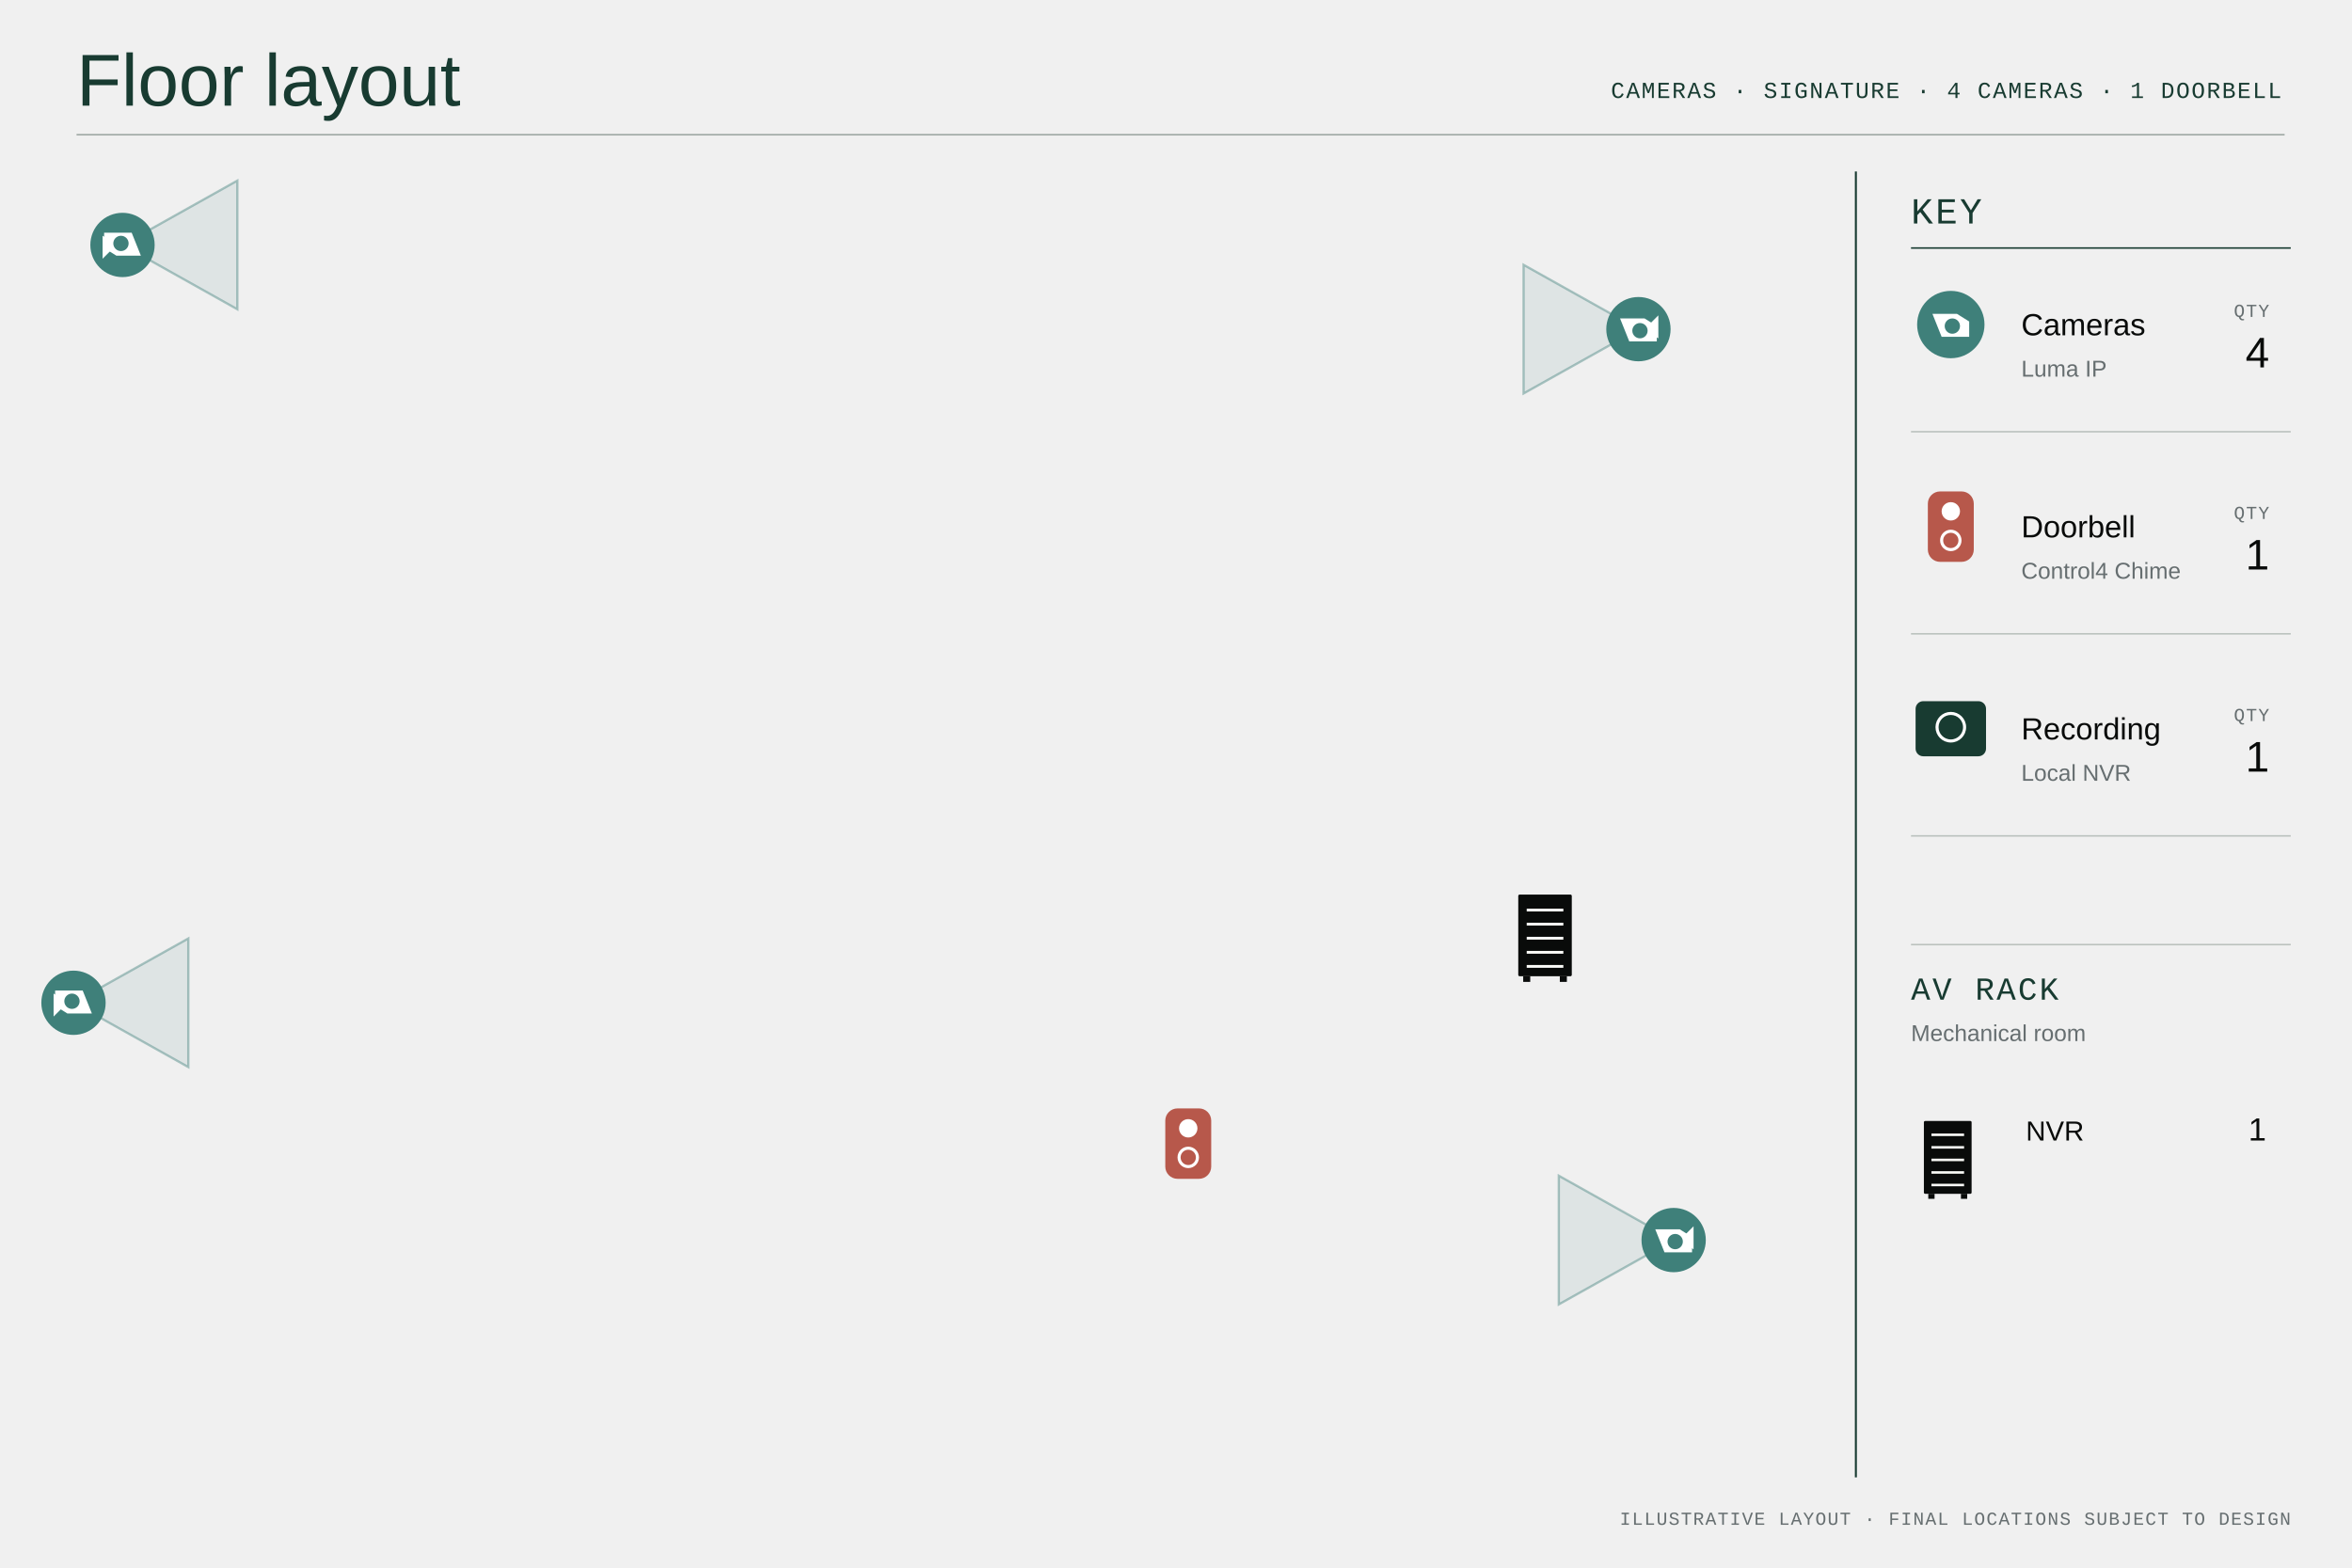
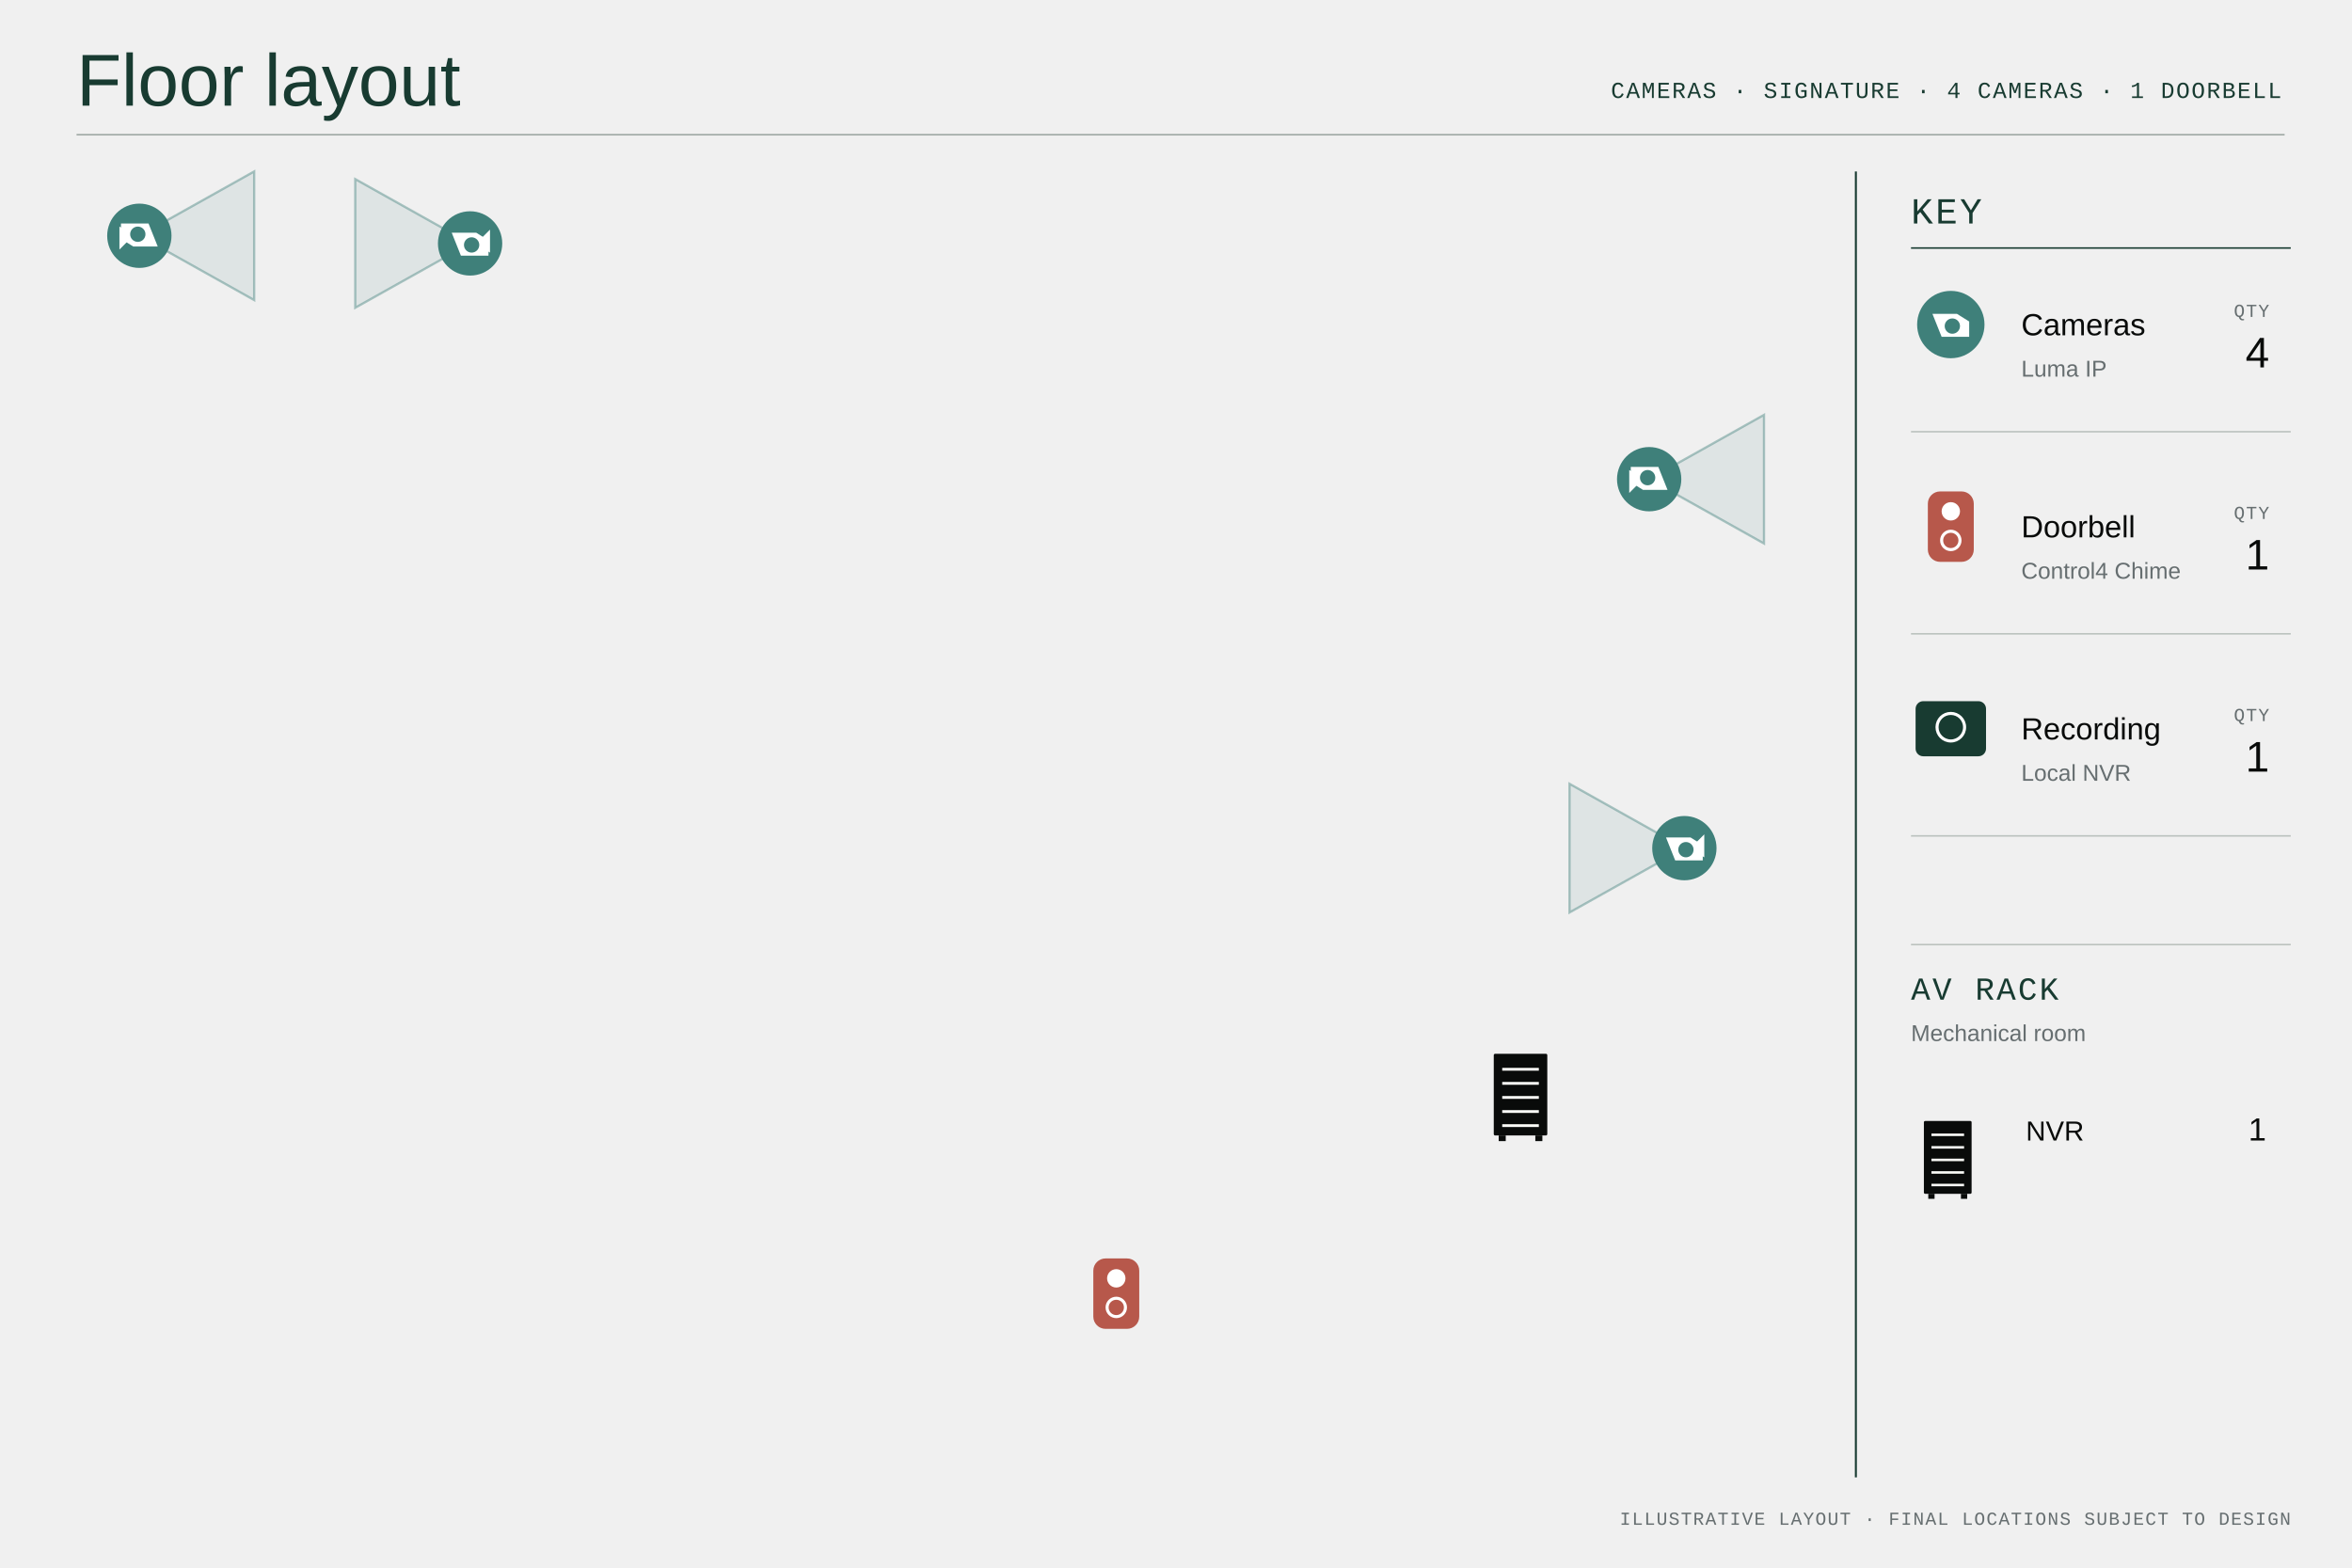
<svg xmlns="http://www.w3.org/2000/svg" viewBox="0 0 1536 1024" width="1536" height="1024" role="img" aria-label="Cameras Signature floor layout and equipment key">
  <text x="50" y="69" fill="#183B31" font-family="Arial,Helvetica,sans-serif" font-size="48">Floor layout</text>
  <text x="1490" y="64" fill="#183B31" font-family="IBM Plex Mono,Courier New,monospace" font-size="15" letter-spacing=".065em" text-anchor="end">CAMERAS · SIGNATURE · 4 CAMERAS · 1 DOORBELL</text>
  <line x1="50" y1="88" x2="1492" y2="88" stroke="#9DA7A3" stroke-width="1" />
-   <g transform="translate(80,160) rotate(180)">
+   <g transform="translate(91,154) rotate(180)">
    <path d="M0 0L-75 -42L-75 42Z" fill="#3F807A" fill-opacity=".10" stroke="#3F807A" stroke-opacity=".42" stroke-width="1.5" />
    <circle r="21" fill="#3F807A" />
    <path d="M-12 -7h16l8 5v10h-18z" fill="white" />
    <circle cx="1" cy="1" r="5" fill="#3F807A" />
    <path d="M8 -4l5 -5v15l-5 -3" fill="white" />
  </g>
-   <g transform="translate(1070,215) rotate(0)">
+   <g transform="translate(307,159) rotate(0)">
    <path d="M0 0L-75 -42L-75 42Z" fill="#3F807A" fill-opacity=".10" stroke="#3F807A" stroke-opacity=".42" stroke-width="1.5" />
    <circle r="21" fill="#3F807A" />
    <path d="M-12 -7h16l8 5v10h-18z" fill="white" />
    <circle cx="1" cy="1" r="5" fill="#3F807A" />
    <path d="M8 -4l5 -5v15l-5 -3" fill="white" />
  </g>
-   <g transform="translate(48,655) rotate(180)">
+   <g transform="translate(1077,313) rotate(180)">
    <path d="M0 0L-75 -42L-75 42Z" fill="#3F807A" fill-opacity=".10" stroke="#3F807A" stroke-opacity=".42" stroke-width="1.5" />
    <circle r="21" fill="#3F807A" />
    <path d="M-12 -7h16l8 5v10h-18z" fill="white" />
    <circle cx="1" cy="1" r="5" fill="#3F807A" />
    <path d="M8 -4l5 -5v15l-5 -3" fill="white" />
  </g>
-   <g transform="translate(1093,810) rotate(0)">
+   <g transform="translate(1100,554) rotate(0)">
    <path d="M0 0L-75 -42L-75 42Z" fill="#3F807A" fill-opacity=".10" stroke="#3F807A" stroke-opacity=".42" stroke-width="1.5" />
    <circle r="21" fill="#3F807A" />
    <path d="M-12 -7h16l8 5v10h-18z" fill="white" />
    <circle cx="1" cy="1" r="5" fill="#3F807A" />
    <path d="M8 -4l5 -5v15l-5 -3" fill="white" />
  </g>
-   <g transform="translate(776,747)">
+   <g transform="translate(729,845)">
    <rect x="-15" y="-23" width="30" height="46" rx="8" fill="#B7584B" />
    <circle cy="-10" r="6" fill="white" />
    <circle cy="9" r="6" fill="none" stroke="white" stroke-width="2" />
  </g>
-   <g transform="translate(1009,611) scale(0.92)">
+   <g transform="translate(993,715) scale(0.92)">
    <rect x="-19" y="-29" width="38" height="58" rx="1" fill="#090B0A" />
    <path d="M-13 -18h26M-13 -8h26M-13 2h26M-13 12h26M-13 22h26" stroke="#FAFBF7" stroke-width="2" />
    <path d="M-13 29v4m26 -4v4" stroke="#090B0A" stroke-width="5" />
  </g>
  <line x1="1212" y1="112" x2="1212" y2="965" stroke="#183B31" stroke-width="1.3" />
  <text x="1248" y="146" fill="#183B31" font-family="IBM Plex Mono,Courier New,monospace" font-size="24" letter-spacing=".065em">KEY</text>
  <line x1="1248" y1="162" x2="1496" y2="162" stroke="#183B31" stroke-width="1" />
  <g>
    <g transform="translate(1274,212)">
      <circle r="22" fill="#3F807A" />
      <path d="M-12 -7h16l8 5v10h-18z" fill="white" />
      <circle cx="1" cy="1" r="5" fill="#3F807A" />
    </g>
    <text x="1320" y="219" fill="#090B0A" font-family="Arial,Helvetica,sans-serif" font-size="20">Cameras</text>
    <text x="1320" y="246" fill="#666E70" font-family="Arial,Helvetica,sans-serif" font-size="15">Luma IP</text>
    <text x="1482" y="207" fill="#666E70" font-family="IBM Plex Mono,Courier New,monospace" font-size="12" letter-spacing=".065em" text-anchor="end">QTY</text>
    <text x="1482" y="240" fill="#090B0A" font-family="Arial,Helvetica,sans-serif" font-size="28" text-anchor="end">4</text>
    <line x1="1248" y1="282" x2="1496" y2="282" stroke="#BBC2BE" stroke-width="1" />
  </g>
  <g>
    <g transform="translate(1274,344)">
      <rect x="-15" y="-23" width="30" height="46" rx="8" fill="#B7584B" />
      <circle cy="-10" r="6" fill="white" />
      <circle cy="9" r="6" fill="none" stroke="white" stroke-width="2" />
    </g>
    <text x="1320" y="351" fill="#090B0A" font-family="Arial,Helvetica,sans-serif" font-size="20">Doorbell</text>
    <text x="1320" y="378" fill="#666E70" font-family="Arial,Helvetica,sans-serif" font-size="15">Control4 Chime</text>
    <text x="1482" y="339" fill="#666E70" font-family="IBM Plex Mono,Courier New,monospace" font-size="12" letter-spacing=".065em" text-anchor="end">QTY</text>
    <text x="1482" y="372" fill="#090B0A" font-family="Arial,Helvetica,sans-serif" font-size="28" text-anchor="end">1</text>
    <line x1="1248" y1="414" x2="1496" y2="414" stroke="#BBC2BE" stroke-width="1" />
  </g>
  <g>
    <g transform="translate(1274,476)">
      <rect x="-23" y="-18" width="46" height="36" rx="5" fill="#183B31" />
      <circle cx="0" cy="-1" r="9" stroke="white" stroke-width="2" fill="none" />
    </g>
    <text x="1320" y="483" fill="#090B0A" font-family="Arial,Helvetica,sans-serif" font-size="20">Recording</text>
    <text x="1320" y="510" fill="#666E70" font-family="Arial,Helvetica,sans-serif" font-size="15">Local NVR</text>
    <text x="1482" y="471" fill="#666E70" font-family="IBM Plex Mono,Courier New,monospace" font-size="12" letter-spacing=".065em" text-anchor="end">QTY</text>
    <text x="1482" y="504" fill="#090B0A" font-family="Arial,Helvetica,sans-serif" font-size="28" text-anchor="end">1</text>
    <line x1="1248" y1="546" x2="1496" y2="546" stroke="#BBC2BE" stroke-width="1" />
  </g>
  <line x1="1248" y1="617" x2="1496" y2="617" stroke="#BBC2BE" stroke-width="1" />
  <text x="1248" y="653" fill="#183B31" font-family="IBM Plex Mono,Courier New,monospace" font-size="21" letter-spacing=".065em">AV RACK</text>
  <text x="1248" y="680" fill="#666E70" font-family="Arial,Helvetica,sans-serif" font-size="15">Mechanical room</text>
  <g transform="translate(1272,756) scale(0.82)">
    <rect x="-19" y="-29" width="38" height="58" rx="1" fill="#090B0A" />
    <path d="M-13 -18h26M-13 -8h26M-13 2h26M-13 12h26M-13 22h26" stroke="#FAFBF7" stroke-width="2" />
    <path d="M-13 29v4m26 -4v4" stroke="#090B0A" stroke-width="5" />
  </g>
  <text x="1323" y="745" fill="#090B0A" font-family="Arial,Helvetica,sans-serif" font-size="18">NVR</text>
  <text x="1480" y="745" fill="#090B0A" font-family="Arial,Helvetica,sans-serif" font-size="21" text-anchor="end">1</text>
  <text x="1496" y="996" fill="#666E70" font-family="IBM Plex Mono,Courier New,monospace" font-size="12" letter-spacing=".065em" text-anchor="end">ILLUSTRATIVE LAYOUT · FINAL LOCATIONS SUBJECT TO DESIGN</text>
</svg>
